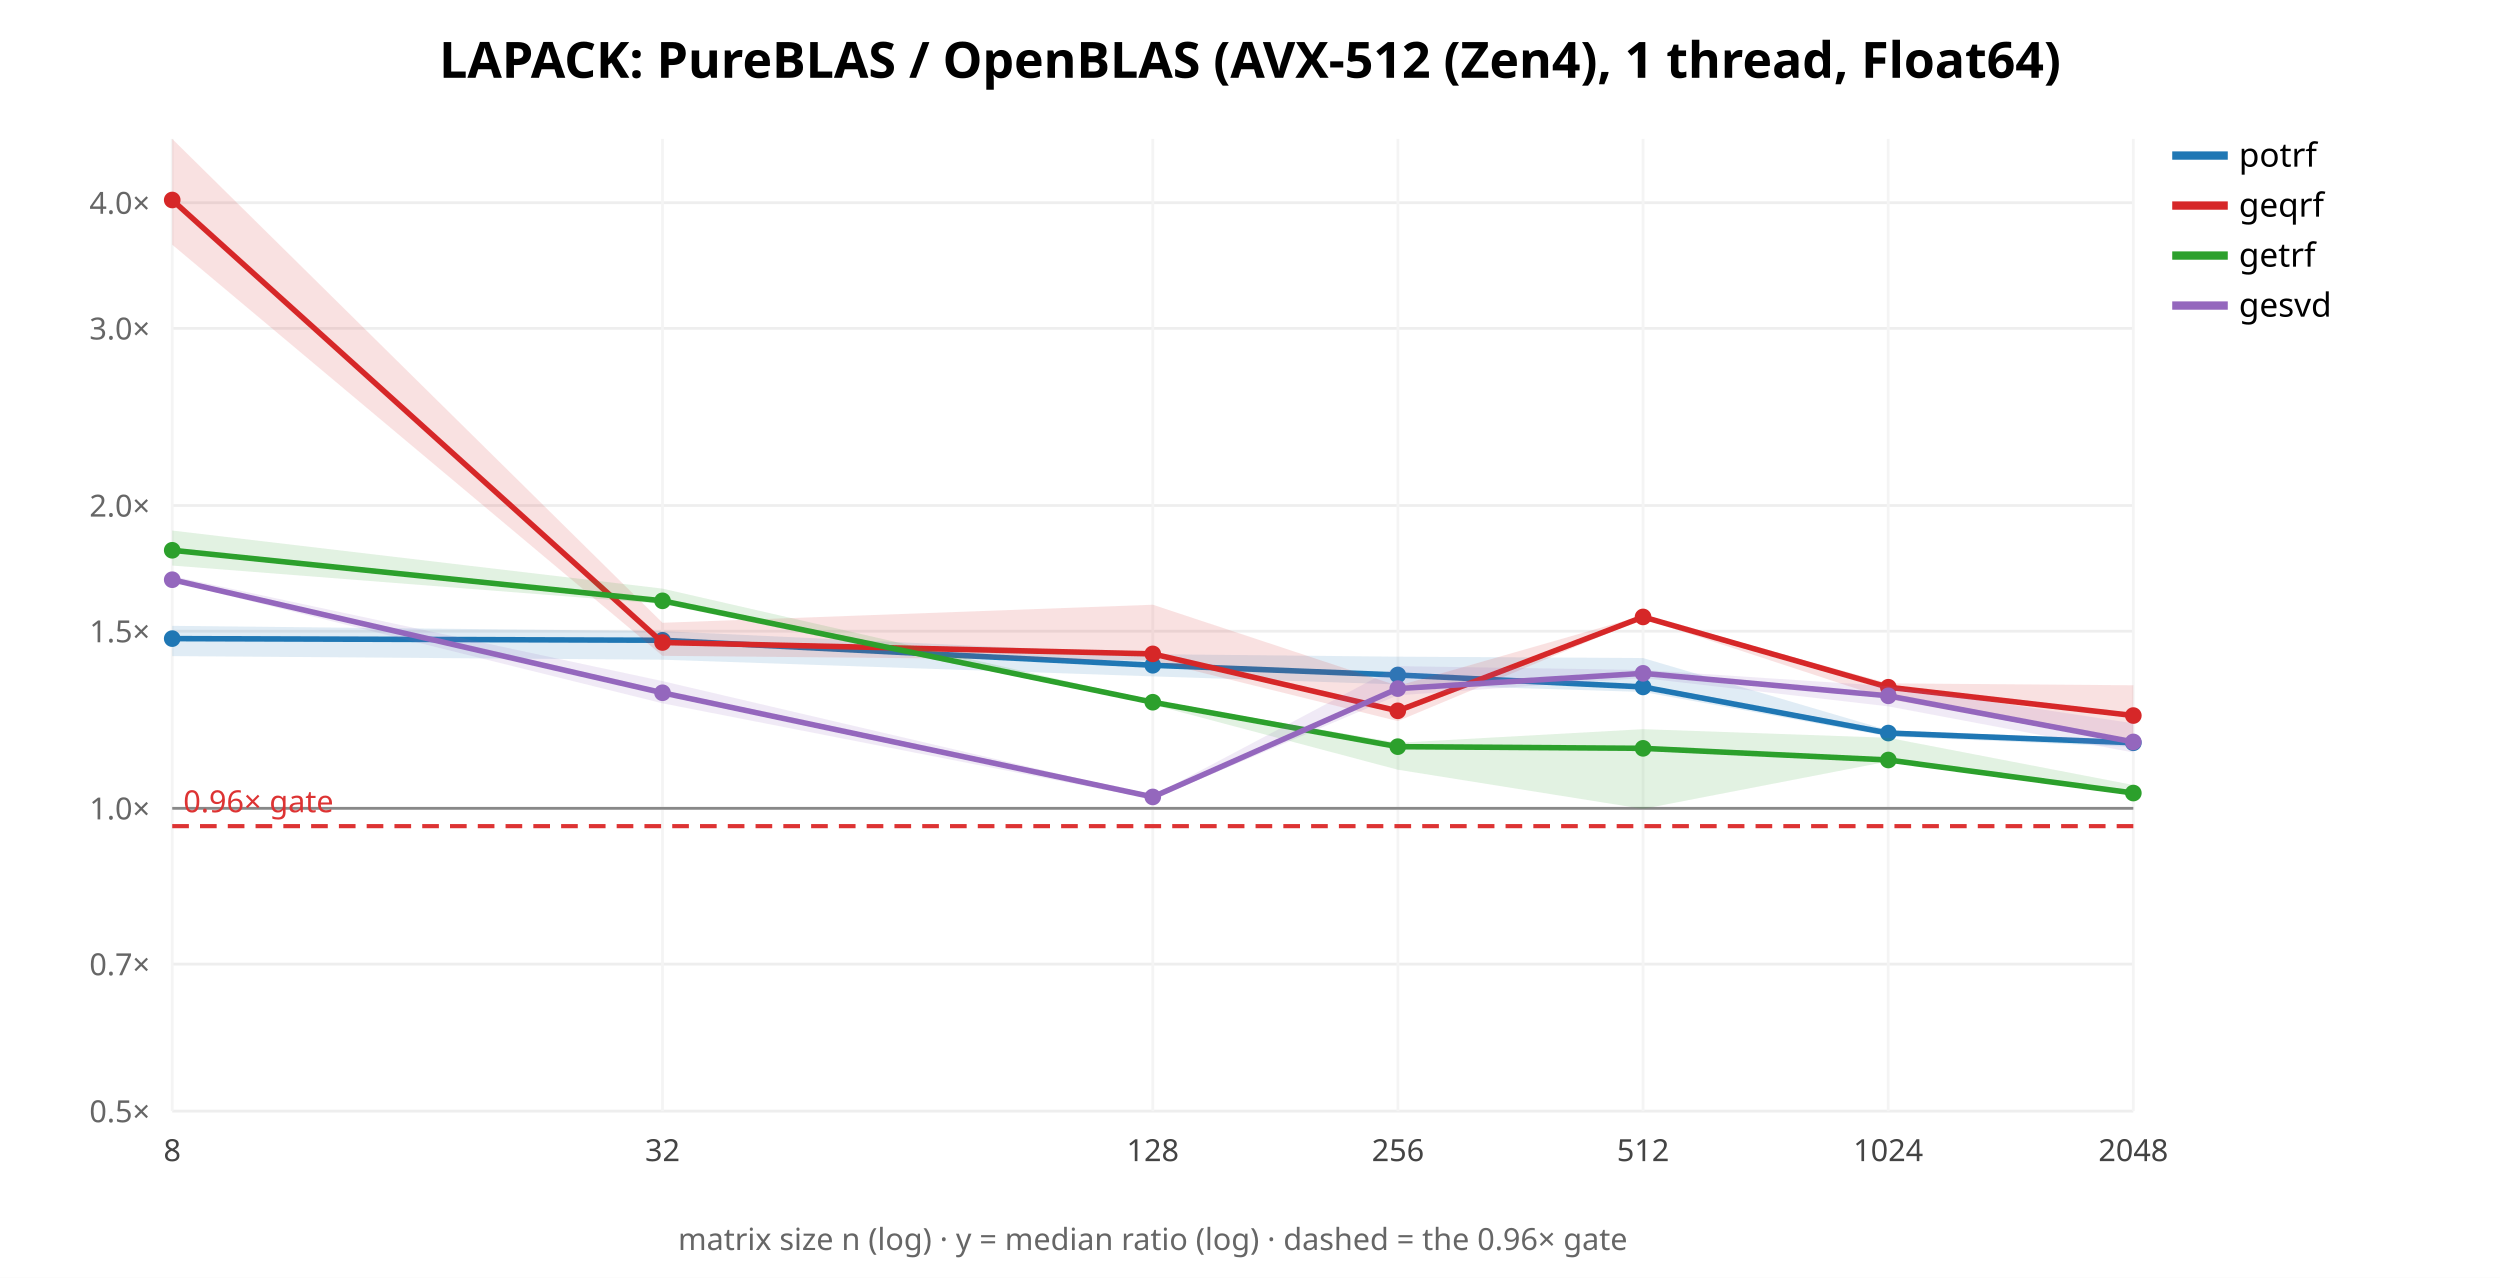
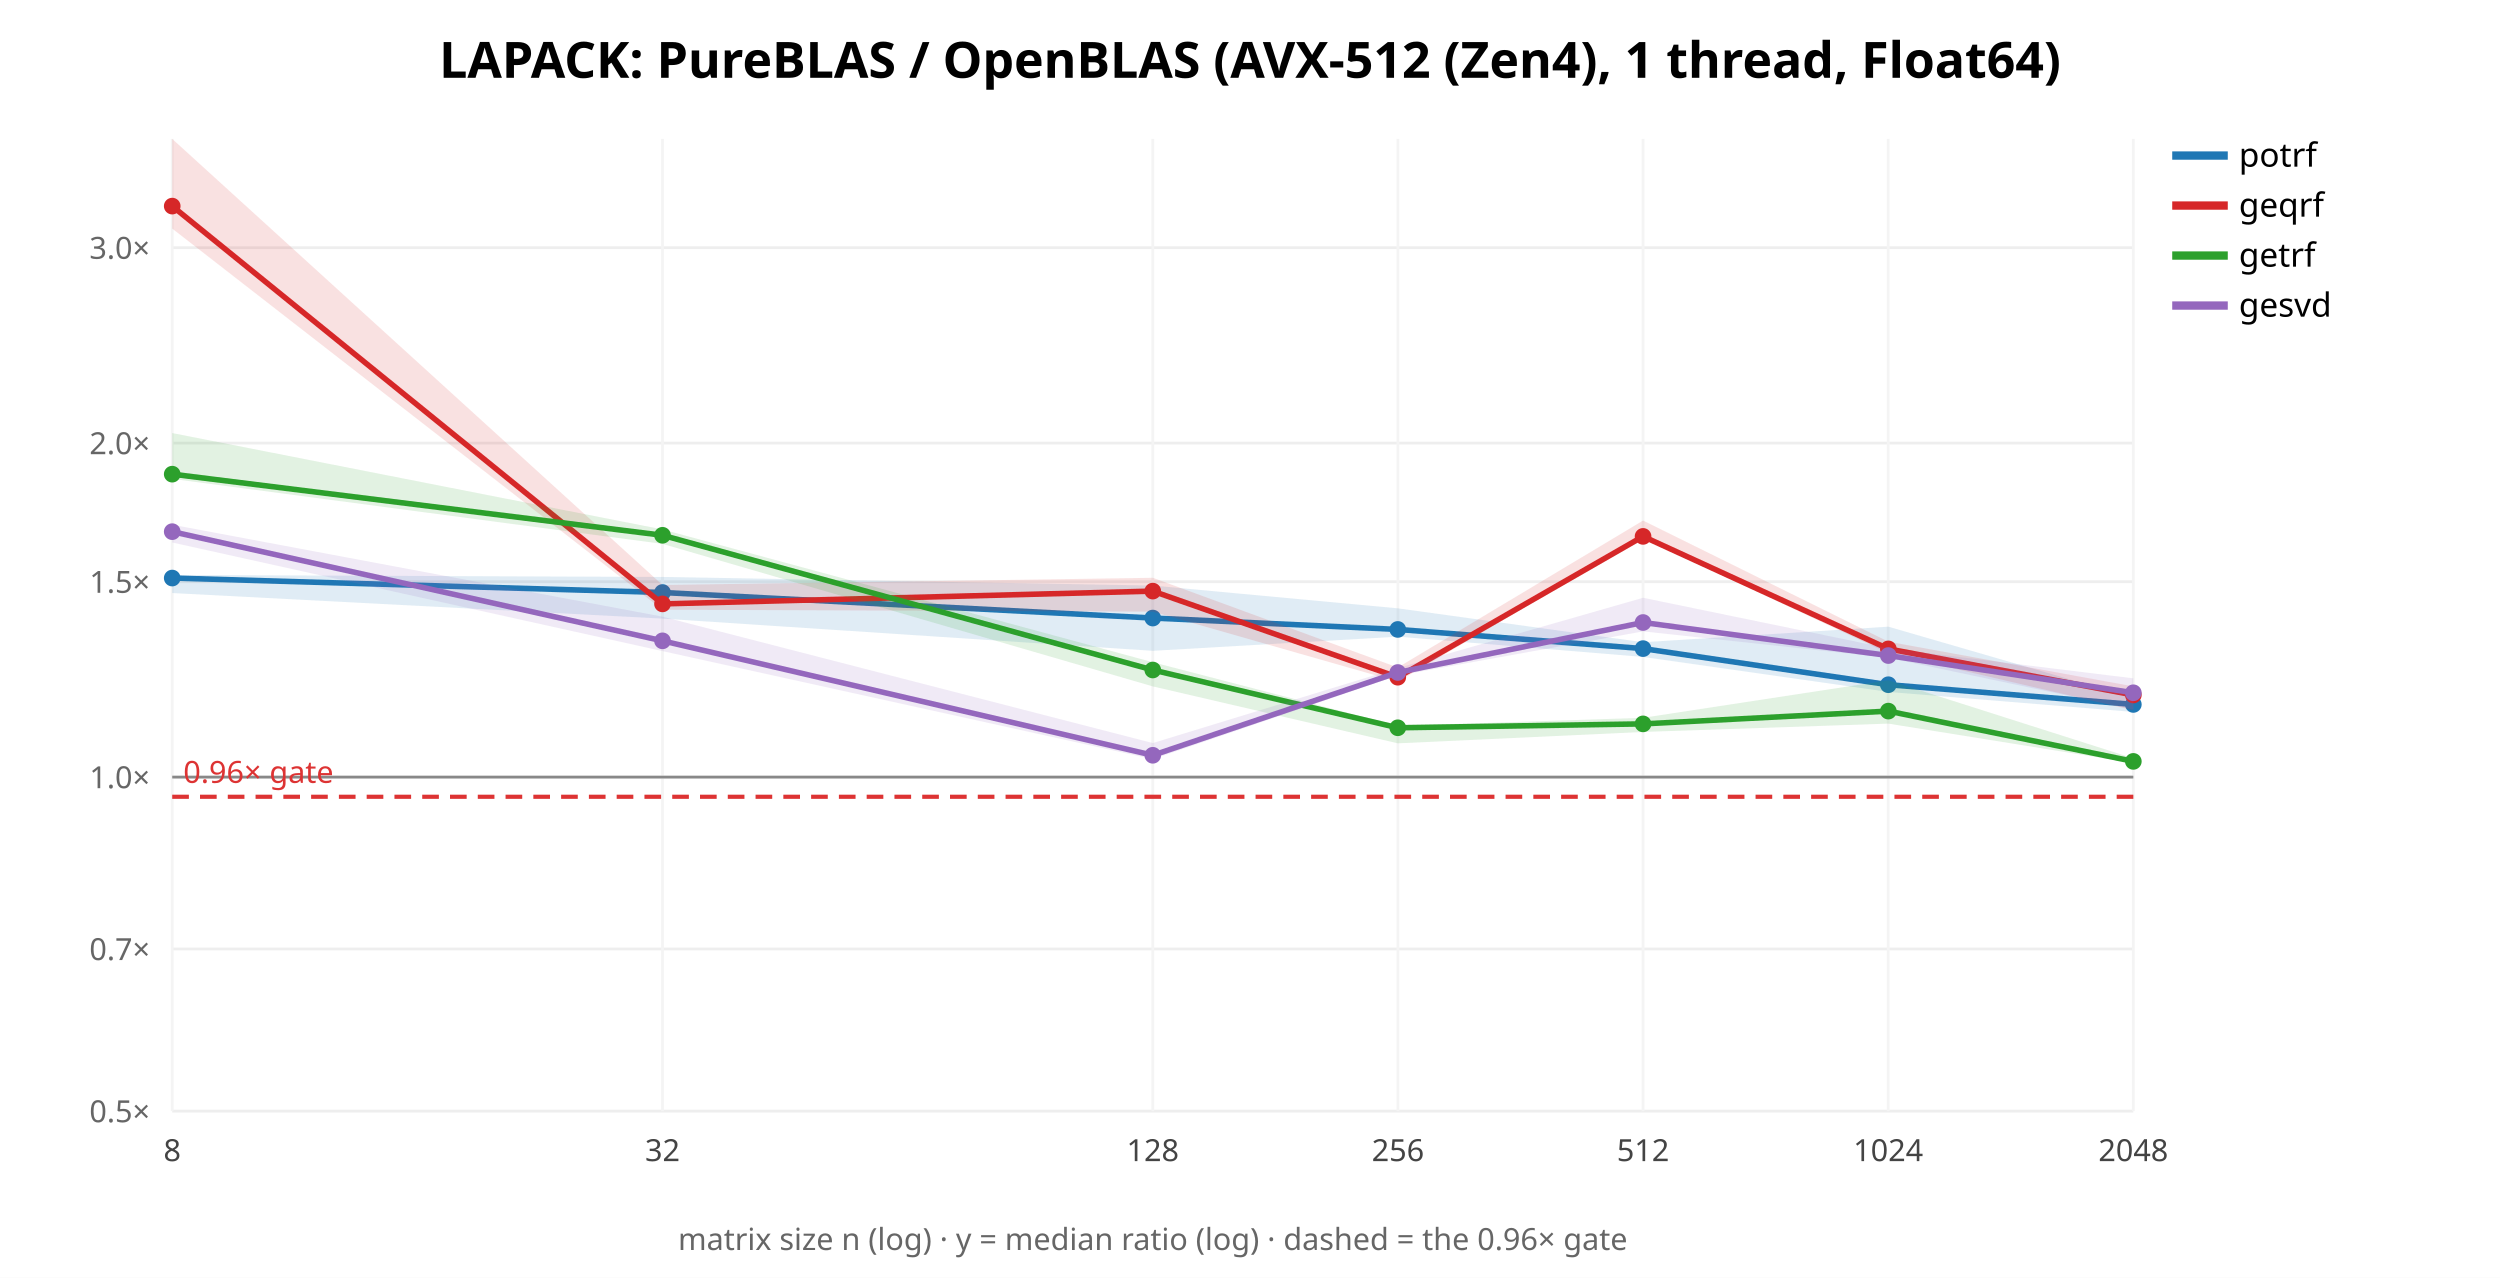
<svg xmlns="http://www.w3.org/2000/svg" width="900" height="460" font-family="sans-serif">
  <rect width="900" height="460" fill="white" />
  <text x="450.0" y="28" text-anchor="middle" font-size="18" font-weight="bold">LAPACK: PureBLAS / OpenBLAS (AVX-512 (Zen4), 1 thread, Float64)</text>
  <line x1="62" y1="400.0" x2="768" y2="400.0" stroke="#eee" />
  <text x="54" y="404.0" text-anchor="end" font-size="11" fill="#666">0.5×</text>
-   <line x1="62" y1="347.085" x2="768" y2="347.085" stroke="#eee" />
-   <text x="54" y="351.085" text-anchor="end" font-size="11" fill="#666">0.7×</text>
-   <line x1="62" y1="290.992" x2="768" y2="290.992" stroke="#eee" />
-   <text x="54" y="294.992" text-anchor="end" font-size="11" fill="#666">1.0×</text>
-   <line x1="62" y1="227.227" x2="768" y2="227.227" stroke="#eee" />
-   <text x="54" y="231.227" text-anchor="end" font-size="11" fill="#666">1.5×</text>
-   <line x1="62" y1="181.984" x2="768" y2="181.984" stroke="#eee" />
-   <text x="54" y="185.984" text-anchor="end" font-size="11" fill="#666">2.0×</text>
-   <line x1="62" y1="118.219" x2="768" y2="118.219" stroke="#eee" />
-   <text x="54" y="122.219" text-anchor="end" font-size="11" fill="#666">3.0×</text>
-   <line x1="62" y1="72.976" x2="768" y2="72.976" stroke="#eee" />
-   <text x="54" y="76.976" text-anchor="end" font-size="11" fill="#666">4.0×</text>
+   <line x1="62" y1="341.63" x2="768" y2="341.63" stroke="#eee" />
+   <text x="54" y="345.63" text-anchor="end" font-size="11" fill="#666">0.7×</text>
+   <line x1="62" y1="279.755" x2="768" y2="279.755" stroke="#eee" />
+   <text x="54" y="283.755" text-anchor="end" font-size="11" fill="#666">1.0×</text>
+   <line x1="62" y1="209.416" x2="768" y2="209.416" stroke="#eee" />
+   <text x="54" y="213.416" text-anchor="end" font-size="11" fill="#666">1.5×</text>
+   <line x1="62" y1="159.51" x2="768" y2="159.51" stroke="#eee" />
+   <text x="54" y="163.51" text-anchor="end" font-size="11" fill="#666">2.0×</text>
+   <line x1="62" y1="89.171" x2="768" y2="89.171" stroke="#eee" />
+   <text x="54" y="93.171" text-anchor="end" font-size="11" fill="#666">3.0×</text>
  <line x1="62.0" y1="50" x2="62.0" y2="400" stroke="#f4f4f4" />
  <text x="62.0" y="418" text-anchor="middle" font-size="11" fill="#444">8</text>
  <line x1="238.5" y1="50" x2="238.5" y2="400" stroke="#f4f4f4" />
  <text x="238.5" y="418" text-anchor="middle" font-size="11" fill="#444">32</text>
  <line x1="415.0" y1="50" x2="415.0" y2="400" stroke="#f4f4f4" />
  <text x="415.0" y="418" text-anchor="middle" font-size="11" fill="#444">128</text>
  <line x1="503.25" y1="50" x2="503.25" y2="400" stroke="#f4f4f4" />
  <text x="503.25" y="418" text-anchor="middle" font-size="11" fill="#444">256</text>
  <line x1="591.5" y1="50" x2="591.5" y2="400" stroke="#f4f4f4" />
  <text x="591.5" y="418" text-anchor="middle" font-size="11" fill="#444">512</text>
  <line x1="679.75" y1="50" x2="679.75" y2="400" stroke="#f4f4f4" />
  <text x="679.75" y="418" text-anchor="middle" font-size="11" fill="#444">1024</text>
  <line x1="768.0" y1="50" x2="768.0" y2="400" stroke="#f4f4f4" />
  <text x="768.0" y="418" text-anchor="middle" font-size="11" fill="#444">2048</text>
-   <line x1="62" y1="290.992" x2="768" y2="290.992" stroke="#888" />
-   <line x1="62" y1="297.412" x2="768" y2="297.412" stroke="#d33" stroke-width="1.5" stroke-dasharray="6 4" />
-   <text x="66" y="292.412" font-size="11" fill="#d33">0.96× gate</text>
-   <polygon points="62.0,225.3 238.5,227.2 415.0,235.5 503.2,236.4 591.5,236.9 679.8,262.9 768.0,266.5 768.0,268.9 679.8,265.1 591.5,249.1 503.2,246.4 415.0,243.5 238.5,237.5 62.0,236.2" fill="#1f77b4" opacity="0.14" stroke="none" />
-   <polyline points="62.0,229.9 238.5,230.5 415.0,239.5 503.2,243.0 591.5,247.3 679.8,263.9 768.0,267.4" fill="none" stroke="#1f77b4" stroke-width="2" />
-   <circle cx="62.0" cy="229.9" r="3" fill="#1f77b4" />
-   <circle cx="238.5" cy="230.5" r="3" fill="#1f77b4" />
-   <circle cx="415.0" cy="239.5" r="3" fill="#1f77b4" />
-   <circle cx="503.2" cy="243.0" r="3" fill="#1f77b4" />
-   <circle cx="591.5" cy="247.3" r="3" fill="#1f77b4" />
-   <circle cx="679.8" cy="263.9" r="3" fill="#1f77b4" />
-   <circle cx="768.0" cy="267.4" r="3" fill="#1f77b4" />
+   <line x1="62" y1="279.755" x2="768" y2="279.755" stroke="#888" />
+   <line x1="62" y1="286.837" x2="768" y2="286.837" stroke="#d33" stroke-width="1.5" stroke-dasharray="6 4" />
+   <text x="66" y="281.837" font-size="11" fill="#d33">0.96× gate</text>
+   <polygon points="62.0,207.0 238.5,207.7 415.0,210.8 503.2,219.0 591.5,231.2 679.8,225.6 768.0,251.2 768.0,256.3 679.8,249.1 591.5,236.5 503.2,229.2 415.0,234.3 238.5,222.7 62.0,213.5" fill="#1f77b4" opacity="0.14" stroke="none" />
+   <polyline points="62.0,208.1 238.5,213.3 415.0,222.5 503.2,226.6 591.5,233.5 679.8,246.5 768.0,253.6" fill="none" stroke="#1f77b4" stroke-width="2" />
+   <circle cx="62.0" cy="208.1" r="3" fill="#1f77b4" />
+   <circle cx="238.5" cy="213.3" r="3" fill="#1f77b4" />
+   <circle cx="415.0" cy="222.5" r="3" fill="#1f77b4" />
+   <circle cx="503.2" cy="226.6" r="3" fill="#1f77b4" />
+   <circle cx="591.5" cy="233.5" r="3" fill="#1f77b4" />
+   <circle cx="679.8" cy="246.5" r="3" fill="#1f77b4" />
+   <circle cx="768.0" cy="253.6" r="3" fill="#1f77b4" />
  <line x1="782" y1="56" x2="802" y2="56" stroke="#1f77b4" stroke-width="3" />
  <text x="806" y="60" font-size="12">potrf</text>
-   <polygon points="62.0,50.0 238.5,224.2 415.0,217.7 503.2,246.9 591.5,221.6 679.8,246.0 768.0,246.7 768.0,267.6 679.8,251.7 591.5,222.7 503.2,259.6 415.0,237.8 238.5,236.1 62.0,88.1" fill="#d62728" opacity="0.14" stroke="none" />
-   <polyline points="62.0,72.0 238.5,231.3 415.0,235.4 503.2,255.9 591.5,222.1 679.8,247.4 768.0,257.6" fill="none" stroke="#d62728" stroke-width="2" />
-   <circle cx="62.0" cy="72.0" r="3" fill="#d62728" />
-   <circle cx="238.5" cy="231.3" r="3" fill="#d62728" />
-   <circle cx="415.0" cy="235.4" r="3" fill="#d62728" />
-   <circle cx="503.2" cy="255.9" r="3" fill="#d62728" />
-   <circle cx="591.5" cy="222.1" r="3" fill="#d62728" />
-   <circle cx="679.8" cy="247.4" r="3" fill="#d62728" />
-   <circle cx="768.0" cy="257.6" r="3" fill="#d62728" />
+   <polygon points="62.0,50.0 238.5,210.6 415.0,208.0 503.2,240.3 591.5,187.4 679.8,231.0 768.0,247.1 768.0,255.7 679.8,235.2 591.5,193.8 503.2,245.4 415.0,220.2 238.5,219.5 62.0,82.3" fill="#d62728" opacity="0.14" stroke="none" />
+   <polyline points="62.0,74.2 238.5,217.4 415.0,212.8 503.2,243.8 591.5,193.1 679.8,233.6 768.0,250.2" fill="none" stroke="#d62728" stroke-width="2" />
+   <circle cx="62.0" cy="74.2" r="3" fill="#d62728" />
+   <circle cx="238.5" cy="217.4" r="3" fill="#d62728" />
+   <circle cx="415.0" cy="212.8" r="3" fill="#d62728" />
+   <circle cx="503.2" cy="243.8" r="3" fill="#d62728" />
+   <circle cx="591.5" cy="193.1" r="3" fill="#d62728" />
+   <circle cx="679.8" cy="233.6" r="3" fill="#d62728" />
+   <circle cx="768.0" cy="250.2" r="3" fill="#d62728" />
  <line x1="782" y1="74" x2="802" y2="74" stroke="#d62728" stroke-width="3" />
  <text x="806" y="78" font-size="12">geqrf</text>
-   <polygon points="62.0,191.0 238.5,211.9 415.0,252.3 503.2,267.4 591.5,262.5 679.8,265.6 768.0,282.6 768.0,286.2 679.8,274.1 591.5,291.2 503.2,277.1 415.0,253.7 238.5,217.4 62.0,203.6" fill="#2ca02c" opacity="0.14" stroke="none" />
-   <polyline points="62.0,198.1 238.5,216.3 415.0,252.8 503.2,268.8 591.5,269.4 679.8,273.6 768.0,285.5" fill="none" stroke="#2ca02c" stroke-width="2" />
-   <circle cx="62.0" cy="198.1" r="3" fill="#2ca02c" />
-   <circle cx="238.5" cy="216.3" r="3" fill="#2ca02c" />
-   <circle cx="415.0" cy="252.8" r="3" fill="#2ca02c" />
-   <circle cx="503.2" cy="268.8" r="3" fill="#2ca02c" />
-   <circle cx="591.5" cy="269.4" r="3" fill="#2ca02c" />
-   <circle cx="679.8" cy="273.6" r="3" fill="#2ca02c" />
-   <circle cx="768.0" cy="285.5" r="3" fill="#2ca02c" />
+   <polygon points="62.0,155.9 238.5,190.6 415.0,238.4 503.2,261.3 591.5,258.4 679.8,244.9 768.0,273.0 768.0,274.7 679.8,260.5 591.5,263.5 503.2,267.6 415.0,247.1 238.5,195.8 62.0,172.4" fill="#2ca02c" opacity="0.14" stroke="none" />
+   <polyline points="62.0,170.7 238.5,192.7 415.0,241.2 503.2,262.0 591.5,260.6 679.8,256.0 768.0,274.1" fill="none" stroke="#2ca02c" stroke-width="2" />
+   <circle cx="62.0" cy="170.7" r="3" fill="#2ca02c" />
+   <circle cx="238.5" cy="192.7" r="3" fill="#2ca02c" />
+   <circle cx="415.0" cy="241.2" r="3" fill="#2ca02c" />
+   <circle cx="503.2" cy="262.0" r="3" fill="#2ca02c" />
+   <circle cx="591.5" cy="260.6" r="3" fill="#2ca02c" />
+   <circle cx="679.8" cy="256.0" r="3" fill="#2ca02c" />
+   <circle cx="768.0" cy="274.1" r="3" fill="#2ca02c" />
  <line x1="782" y1="92" x2="802" y2="92" stroke="#2ca02c" stroke-width="3" />
  <text x="806" y="96" font-size="12">getrf</text>
-   <polygon points="62.0,207.4 238.5,245.2 415.0,286.5 503.2,239.8 591.5,241.2 679.8,247.0 768.0,260.4 768.0,270.9 679.8,254.3 591.5,244.1 503.2,250.3 415.0,287.7 238.5,253.2 62.0,209.4" fill="#9467bd" opacity="0.14" stroke="none" />
-   <polyline points="62.0,208.7 238.5,249.4 415.0,286.9 503.2,247.9 591.5,242.4 679.8,250.5 768.0,267.1" fill="none" stroke="#9467bd" stroke-width="2" />
-   <circle cx="62.0" cy="208.7" r="3" fill="#9467bd" />
-   <circle cx="238.5" cy="249.4" r="3" fill="#9467bd" />
-   <circle cx="415.0" cy="286.9" r="3" fill="#9467bd" />
-   <circle cx="503.2" cy="247.9" r="3" fill="#9467bd" />
-   <circle cx="591.5" cy="242.4" r="3" fill="#9467bd" />
-   <circle cx="679.8" cy="250.5" r="3" fill="#9467bd" />
-   <circle cx="768.0" cy="267.1" r="3" fill="#9467bd" />
+   <polygon points="62.0,188.9 238.5,222.0 415.0,267.5 503.2,240.5 591.5,215.2 679.8,233.4 768.0,244.2 768.0,255.4 679.8,236.8 591.5,227.3 503.2,243.2 415.0,273.3 238.5,234.4 62.0,195.3" fill="#9467bd" opacity="0.14" stroke="none" />
+   <polyline points="62.0,191.4 238.5,230.7 415.0,271.9 503.2,242.1 591.5,224.1 679.8,236.0 768.0,249.4" fill="none" stroke="#9467bd" stroke-width="2" />
+   <circle cx="62.0" cy="191.4" r="3" fill="#9467bd" />
+   <circle cx="238.5" cy="230.7" r="3" fill="#9467bd" />
+   <circle cx="415.0" cy="271.9" r="3" fill="#9467bd" />
+   <circle cx="503.2" cy="242.1" r="3" fill="#9467bd" />
+   <circle cx="591.5" cy="224.1" r="3" fill="#9467bd" />
+   <circle cx="679.8" cy="236.0" r="3" fill="#9467bd" />
+   <circle cx="768.0" cy="249.4" r="3" fill="#9467bd" />
  <line x1="782" y1="110" x2="802" y2="110" stroke="#9467bd" stroke-width="3" />
  <text x="806" y="114" font-size="12">gesvd</text>
  <text x="415.0" y="450" text-anchor="middle" font-size="11" fill="#666">matrix size n (log) · y = median ratio (log) · dashed = the 0.96× gate</text>
</svg>
